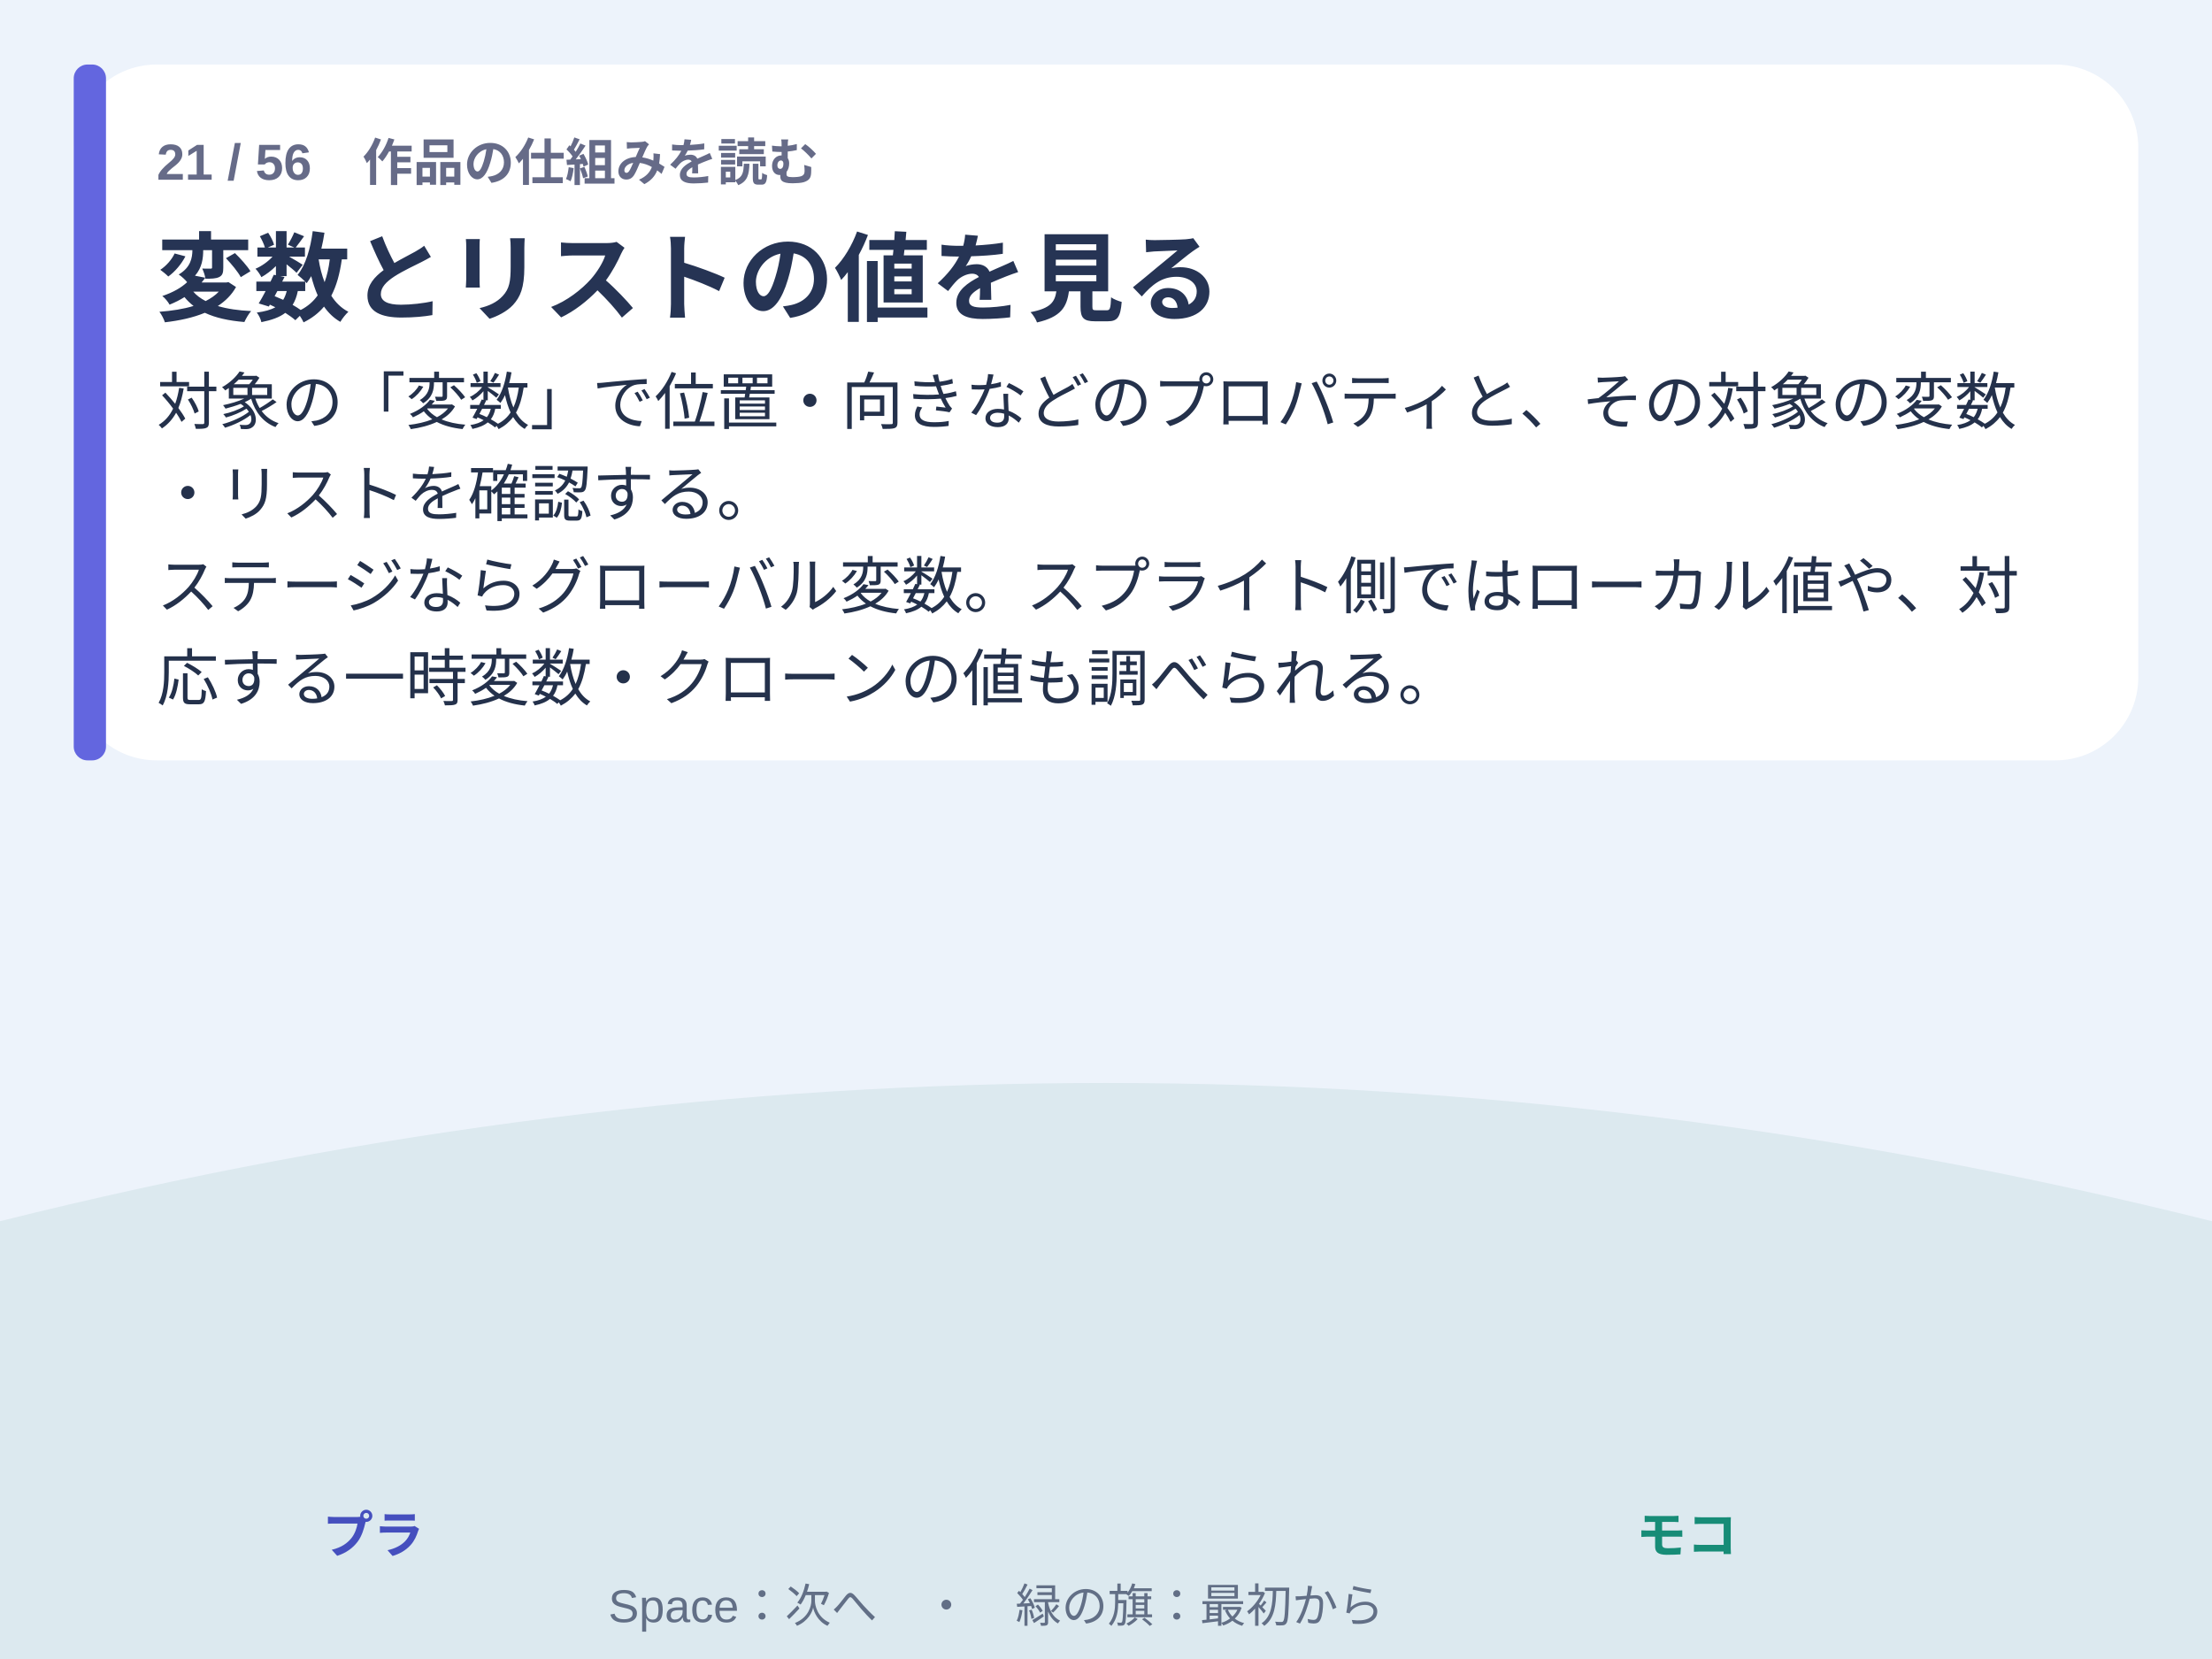
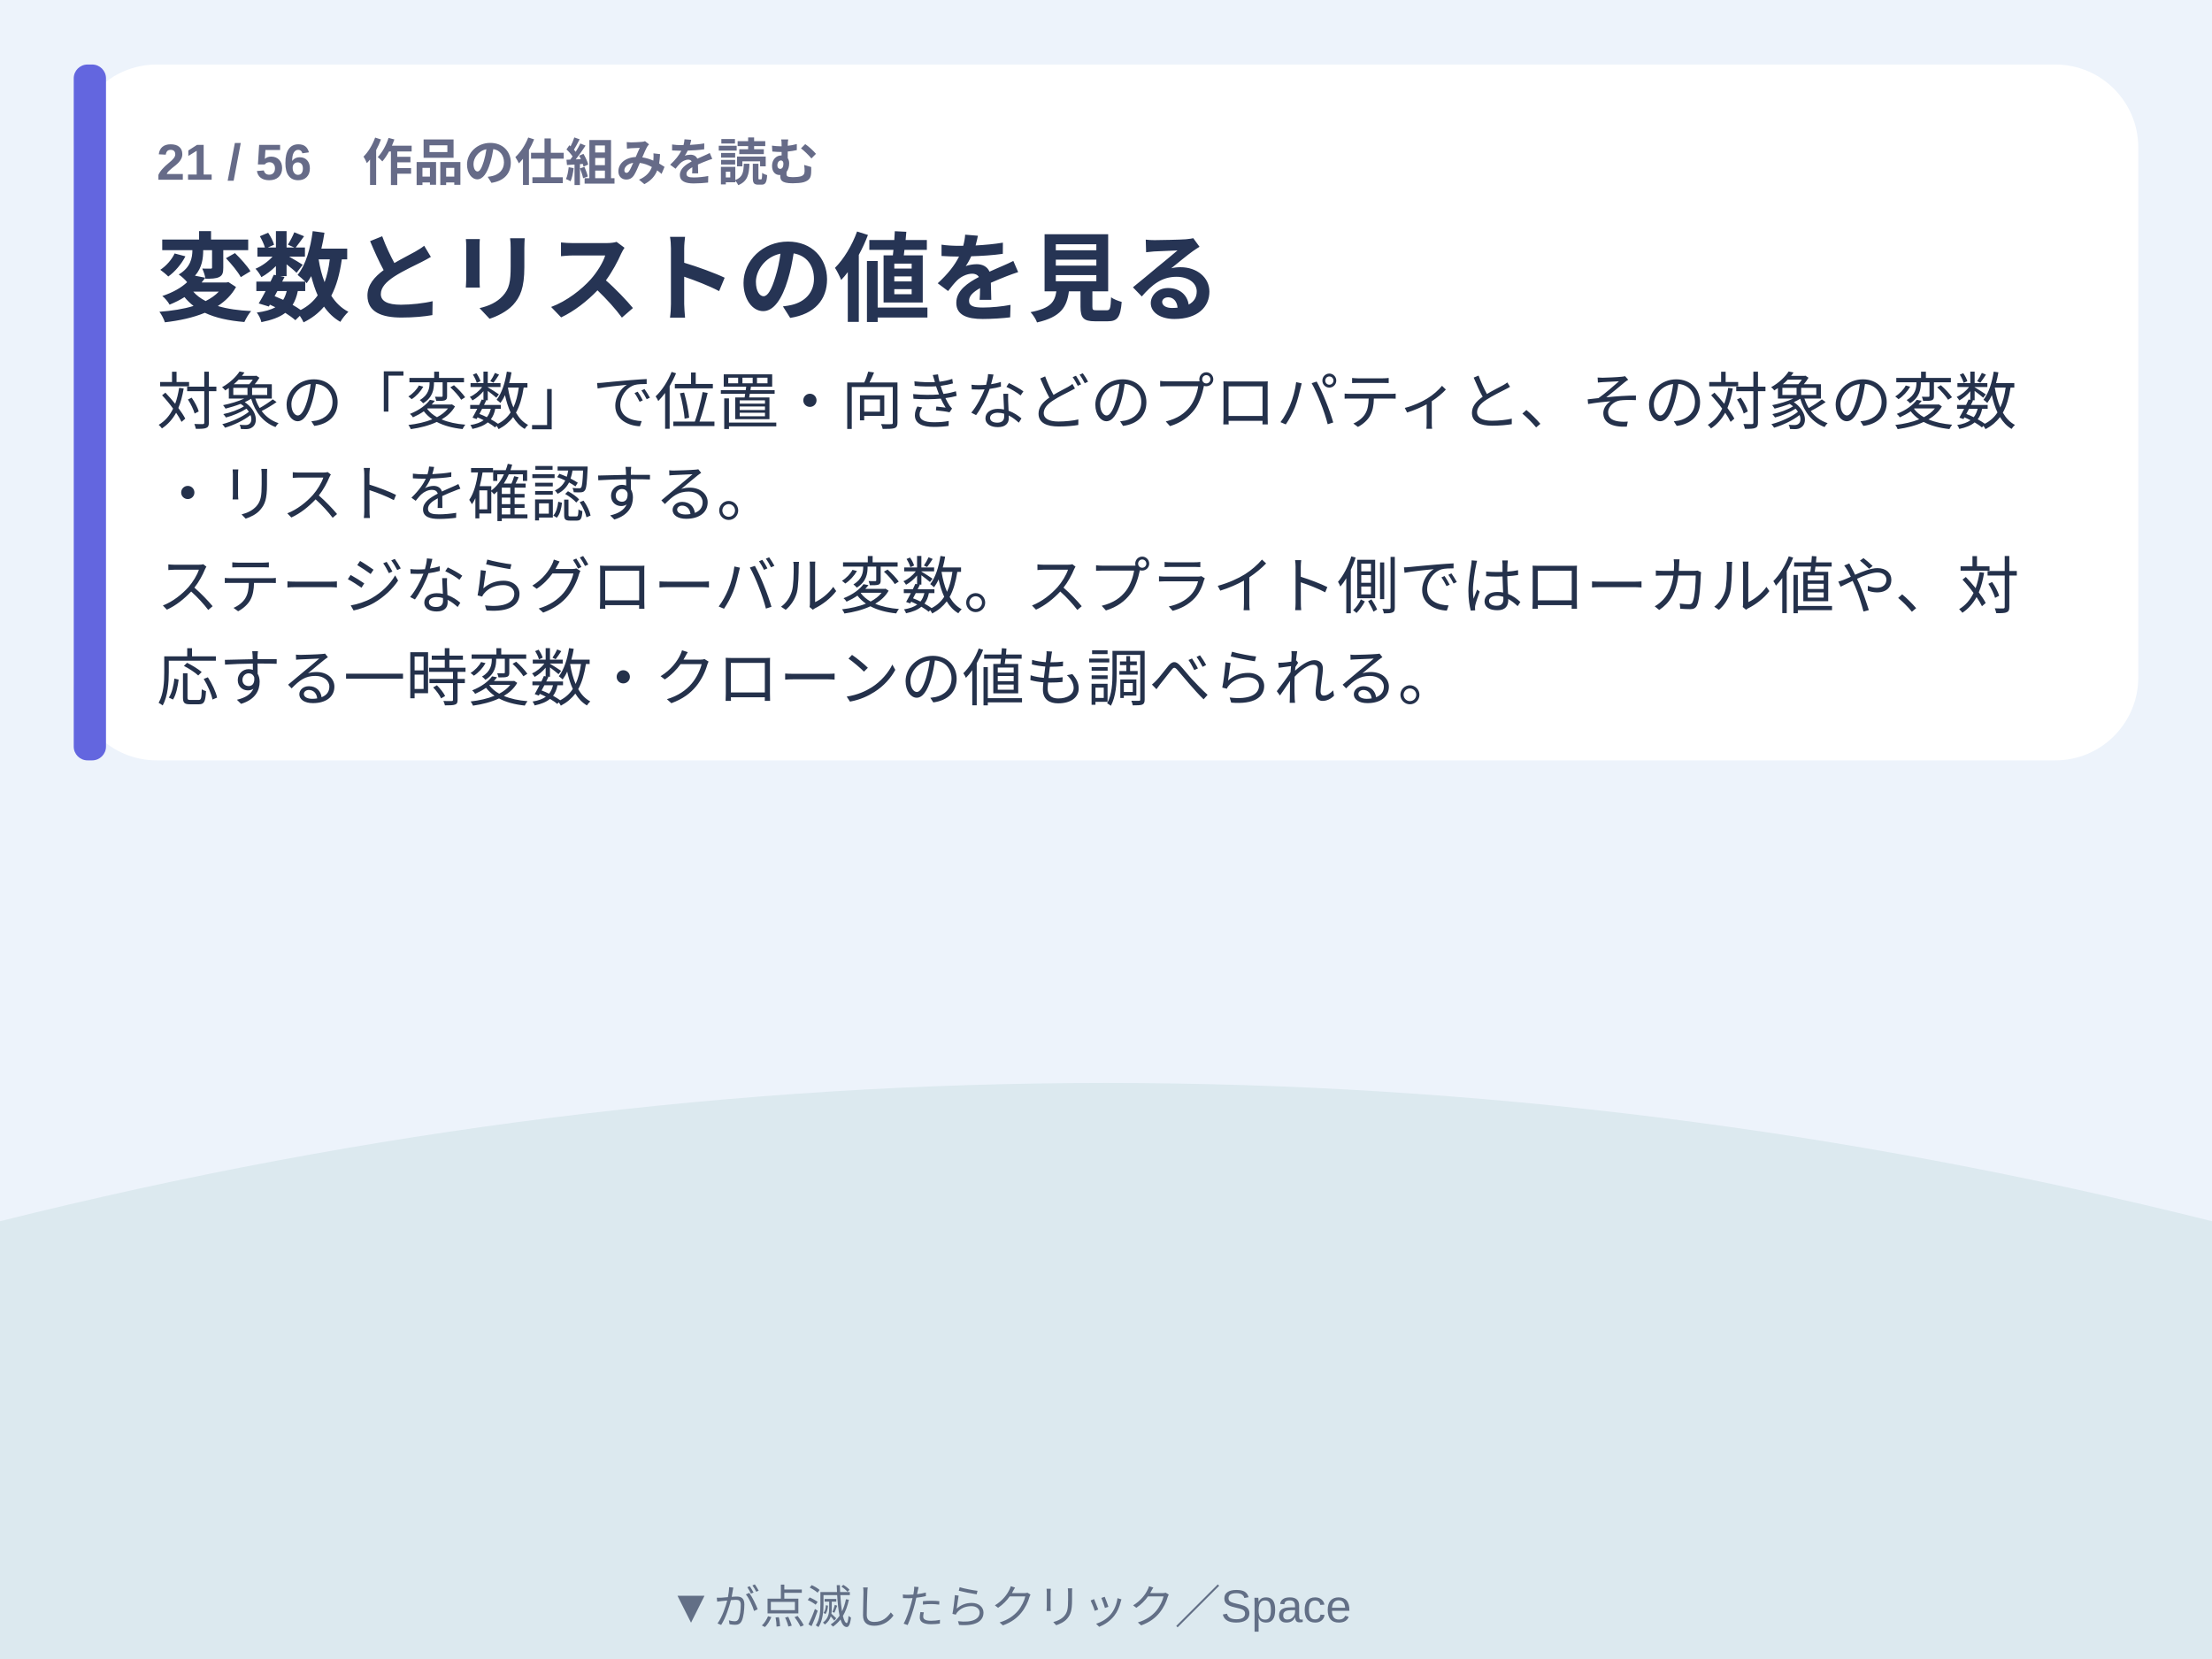
<svg xmlns="http://www.w3.org/2000/svg" width="480" height="360" viewBox="0 0 480 360">
  <g font-family="Noto Sans JP,Hiragino Kaku Gothic ProN,Arial,sans-serif">
    <rect width="480" height="360" fill="#edf3fb" />
    <path d="M0 265 Q240 205 480 265 V360 H0" fill="#dce9ef" />
    <rect x="16" y="14" width="448" height="151" rx="18" fill="white" />
    <rect x="16" y="14" width="7" height="151" rx="3" fill="#6366df" />
    <text x="34" y="39" font-size="11" font-weight="600" fill="#666b88">21 / 56　作品の仕組みを読む</text>
    <text x="34" y="68" font-size="21" font-weight="700" fill="#263454">変数とリストの値を見る</text>
    <text x="34" y="92" font-size="13.5" font-weight="500" fill="#24314b">対象の「変数」で位置・向きなどのプロパティと、その対象の変数</text>
    <text x="34" y="112" font-size="13.5" font-weight="500" fill="#24314b">・リストを確認する。</text>
    <text x="34" y="132" font-size="13.5" font-weight="500" fill="#24314b">ステージならグローバル変数。スプライト側ではローカル値や、対</text>
    <text x="34" y="152" font-size="13.5" font-weight="500" fill="#24314b">応する一時変数・クローンの値も調べられる。</text>
-     <text x="70" y="337" font-size="11" font-weight="700" fill="#454fbe">プラ</text>
-     <text x="355" y="337" font-size="11" font-weight="700" fill="#178c77">モコ</text>
-     <text x="132" y="352" font-size="10" font-weight="500" fill="#626f86">Space：次へ　・　緑の旗：最初から</text>
+     <text x="145" y="352" font-size="10" font-weight="500" fill="#626f86">▼が点滅したらクリック／Space</text>
  </g>
</svg>
